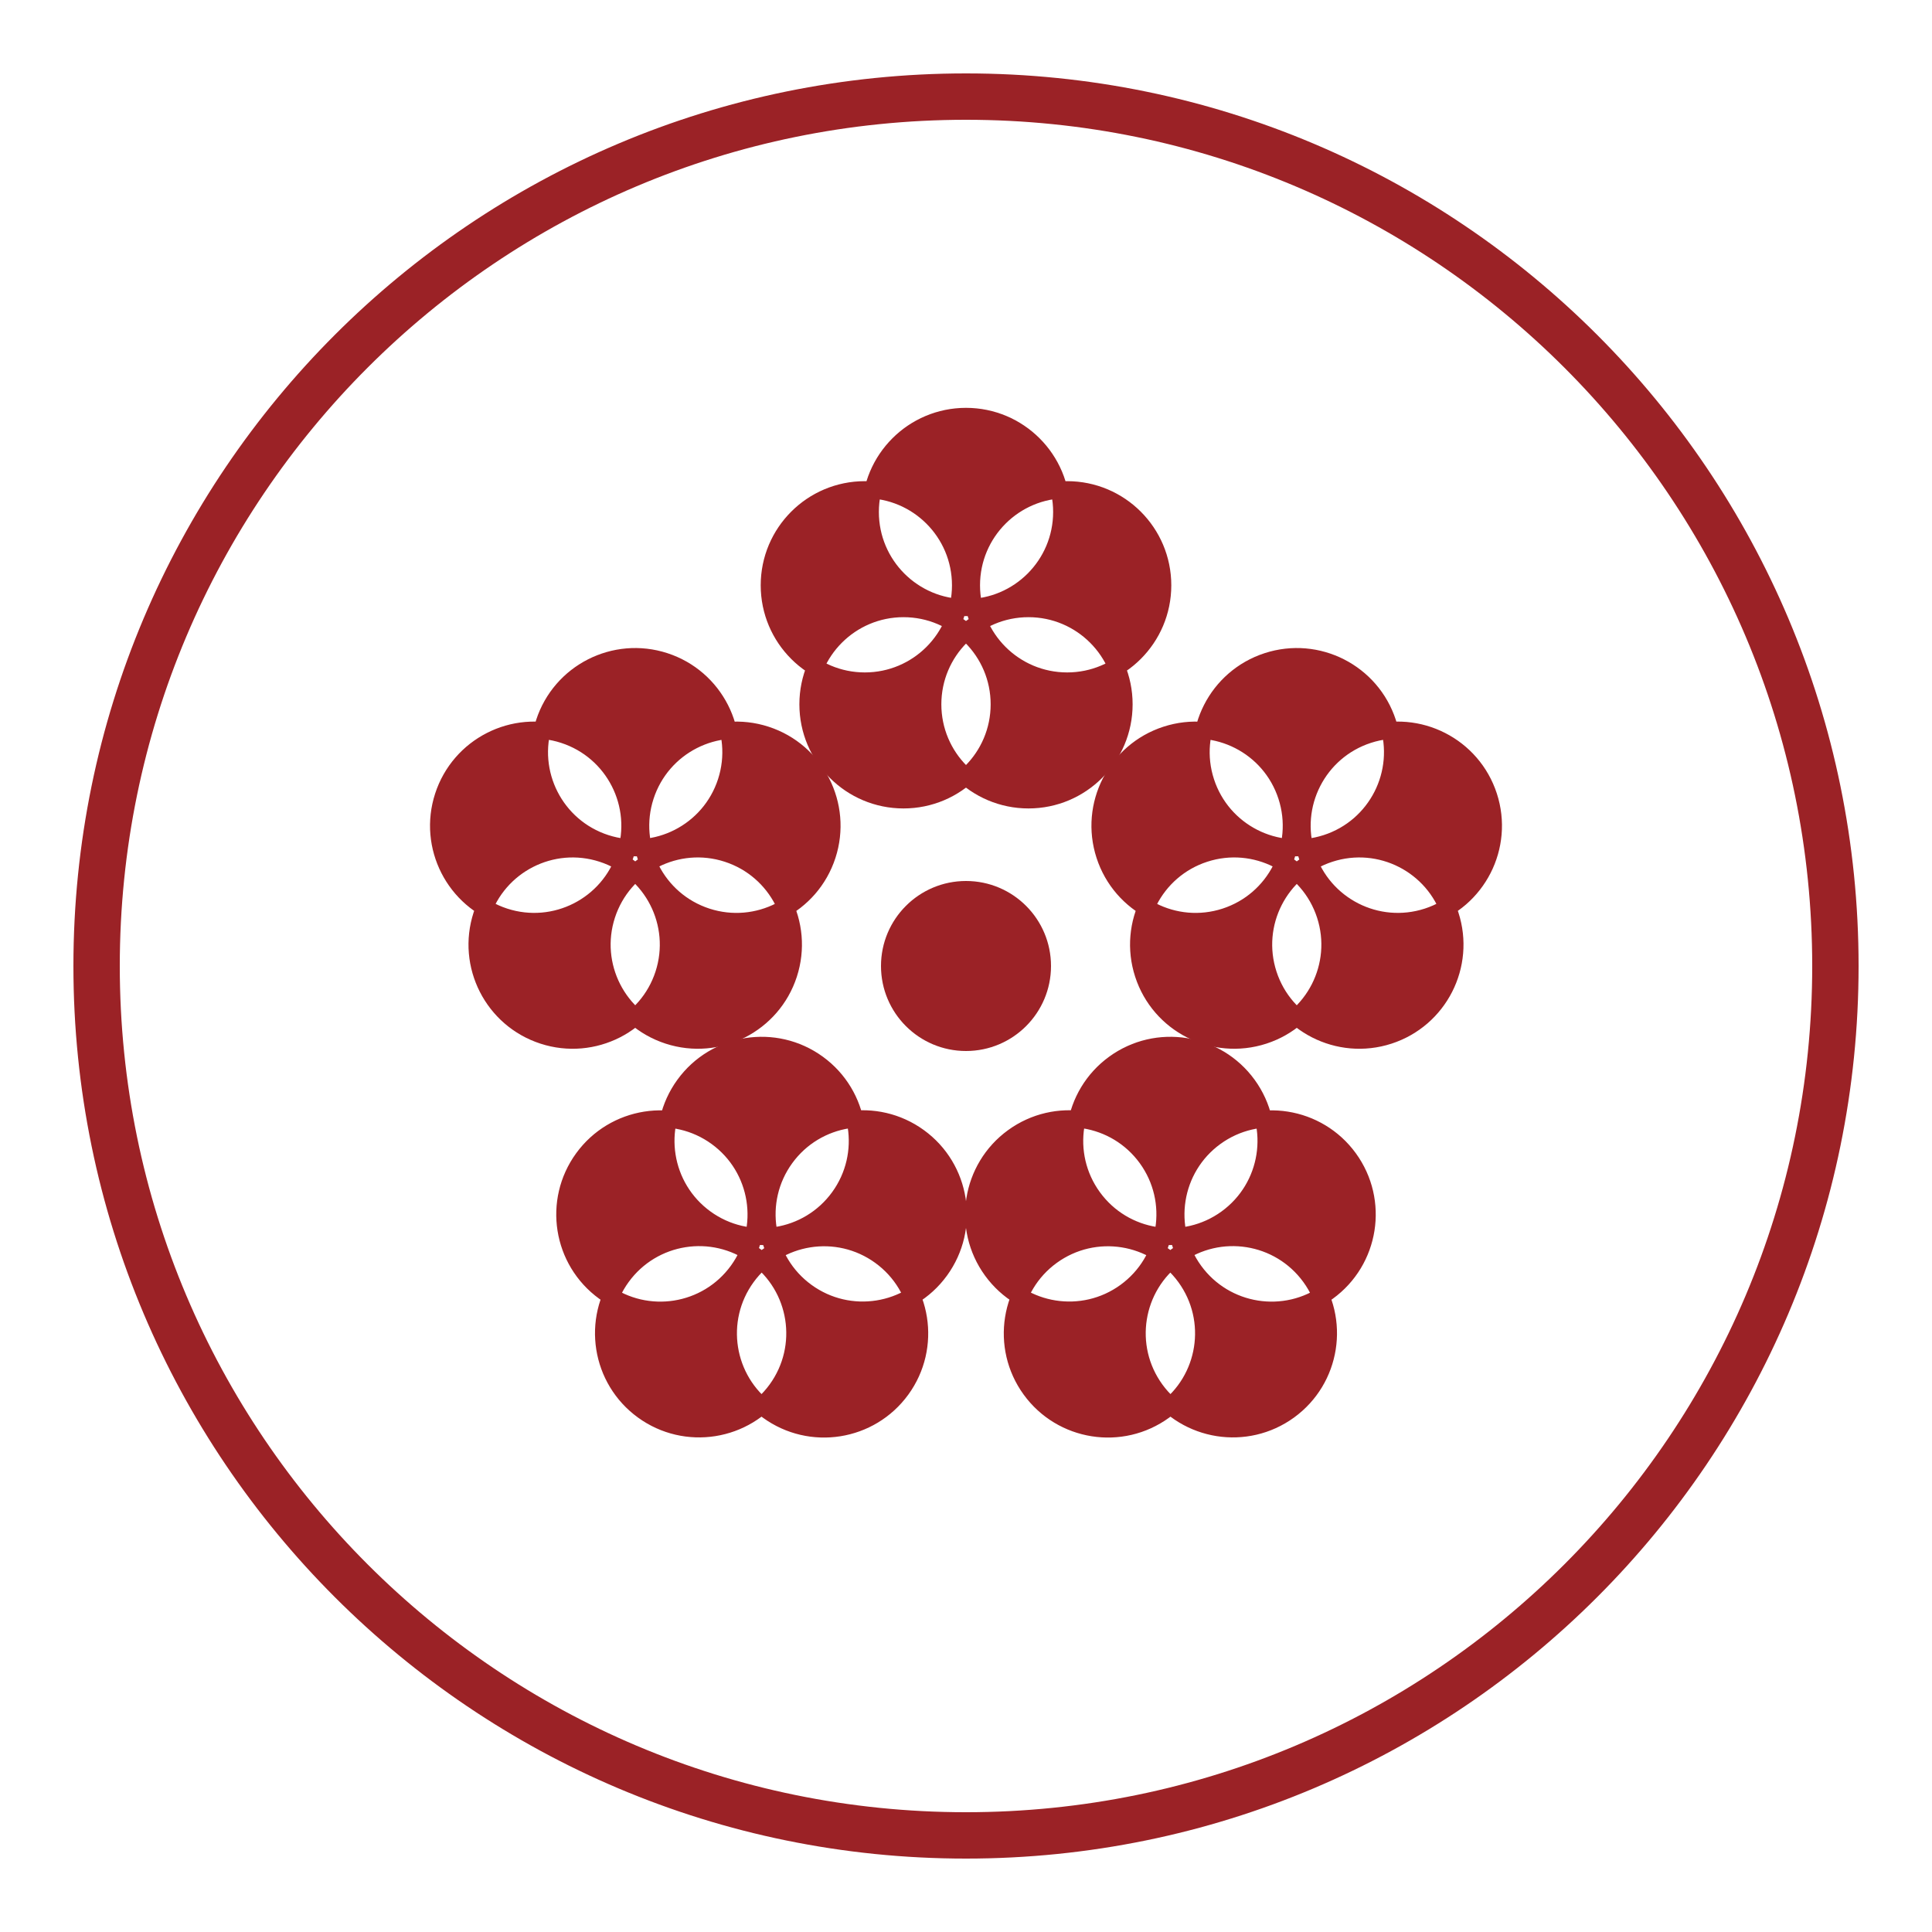
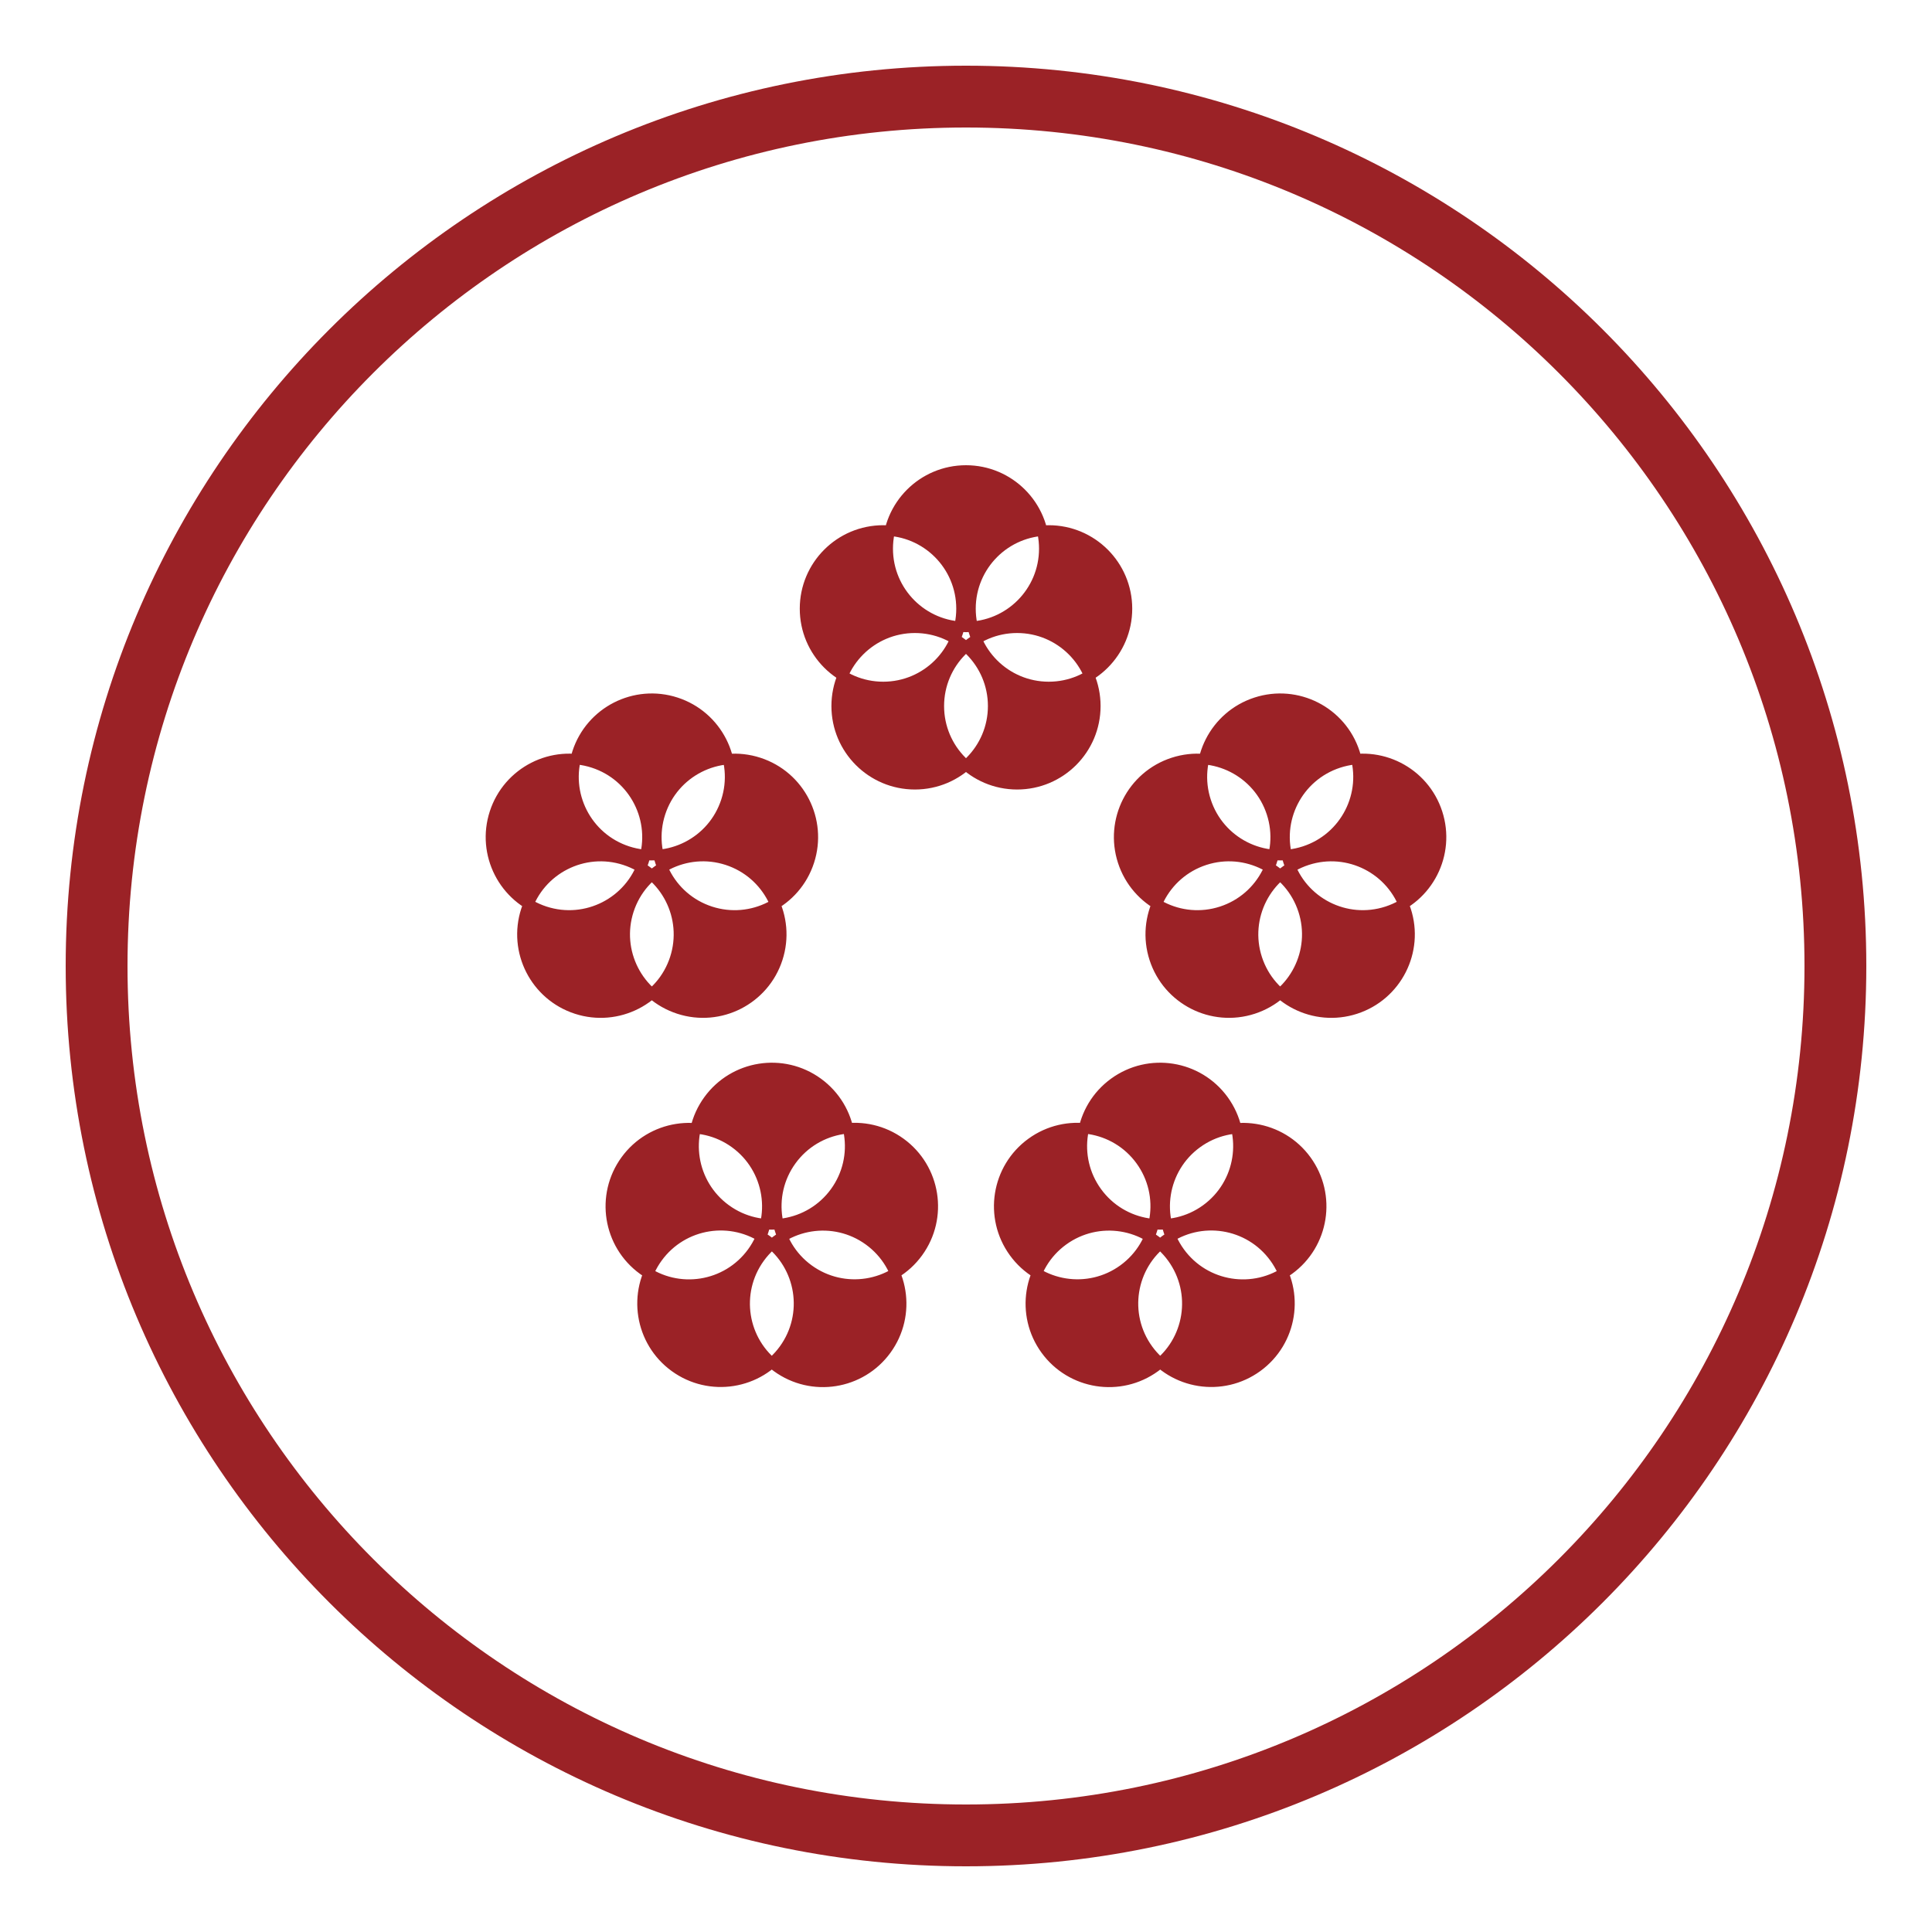
<svg xmlns="http://www.w3.org/2000/svg" viewBox="0 0 100 100" width="100" height="100">
-   <g fill="#9b2226" stroke="#9b2226" stroke-width="0.8">
-     <circle cx="50" cy="50" r="45" fill="none" stroke-width="2.4" />
-     <path transform="translate(50 32) rotate(0) scale(1.1)" d="M4.5 -5 A4.5 4.5 0 1 1 -4.5 -5 A4.5 4.5 0 1 1 4.5 -5 Z M9.26 -1.55 A4.5 4.5 0 1 1 0.26 -1.55 A4.5 4.5 0 1 1 9.26 -1.55 Z M7.44 4.05 A4.5 4.5 0 1 1 -1.56 4.05 A4.5 4.5 0 1 1 7.44 4.05 Z M1.56 4.05 A4.5 4.5 0 1 1 -7.44 4.05 A4.5 4.5 0 1 1 1.56 4.05 Z M-0.26 -1.55 A4.5 4.5 0 1 1 -9.26 -1.55 A4.5 4.5 0 1 1 -0.26 -1.55 Z" fill-rule="evenodd" />
-     <path transform="translate(67.12 44.44) rotate(72) scale(1.1)" d="M4.5 -5 A4.5 4.5 0 1 1 -4.5 -5 A4.5 4.5 0 1 1 4.5 -5 Z M9.26 -1.55 A4.5 4.5 0 1 1 0.26 -1.55 A4.5 4.5 0 1 1 9.26 -1.55 Z M7.44 4.05 A4.5 4.5 0 1 1 -1.56 4.05 A4.5 4.5 0 1 1 7.44 4.05 Z M1.56 4.05 A4.5 4.5 0 1 1 -7.44 4.05 A4.5 4.5 0 1 1 1.56 4.05 Z M-0.26 -1.55 A4.5 4.5 0 1 1 -9.26 -1.55 A4.5 4.5 0 1 1 -0.26 -1.55 Z" fill-rule="evenodd" />
-     <path transform="translate(60.58 64.56) rotate(144) scale(1.1)" d="M4.5 -5 A4.5 4.5 0 1 1 -4.5 -5 A4.5 4.5 0 1 1 4.5 -5 Z M9.26 -1.55 A4.5 4.5 0 1 1 0.26 -1.55 A4.5 4.5 0 1 1 9.26 -1.55 Z M7.44 4.05 A4.5 4.5 0 1 1 -1.56 4.05 A4.5 4.5 0 1 1 7.44 4.05 Z M1.56 4.05 A4.5 4.5 0 1 1 -7.44 4.05 A4.5 4.5 0 1 1 1.56 4.05 Z M-0.26 -1.55 A4.5 4.5 0 1 1 -9.26 -1.55 A4.5 4.5 0 1 1 -0.26 -1.55 Z" fill-rule="evenodd" />
-     <path transform="translate(39.42 64.56) rotate(216) scale(1.1)" d="M4.5 -5 A4.5 4.5 0 1 1 -4.5 -5 A4.5 4.5 0 1 1 4.5 -5 Z M9.26 -1.55 A4.5 4.5 0 1 1 0.26 -1.55 A4.5 4.5 0 1 1 9.26 -1.55 Z M7.44 4.05 A4.5 4.5 0 1 1 -1.56 4.05 A4.5 4.5 0 1 1 7.44 4.05 Z M1.56 4.05 A4.5 4.5 0 1 1 -7.44 4.05 A4.5 4.5 0 1 1 1.56 4.05 Z M-0.26 -1.55 A4.5 4.5 0 1 1 -9.26 -1.55 A4.5 4.5 0 1 1 -0.26 -1.55 Z" fill-rule="evenodd" />
-     <path transform="translate(32.88 44.44) rotate(288) scale(1.1)" d="M4.5 -5 A4.5 4.5 0 1 1 -4.5 -5 A4.5 4.5 0 1 1 4.5 -5 Z M9.26 -1.55 A4.5 4.5 0 1 1 0.26 -1.55 A4.5 4.5 0 1 1 9.26 -1.55 Z M7.44 4.05 A4.5 4.5 0 1 1 -1.56 4.05 A4.5 4.5 0 1 1 7.44 4.05 Z M1.56 4.05 A4.5 4.5 0 1 1 -7.44 4.05 A4.5 4.5 0 1 1 1.56 4.05 Z M-0.26 -1.55 A4.5 4.5 0 1 1 -9.26 -1.55 A4.5 4.5 0 1 1 -0.26 -1.55 Z" fill-rule="evenodd" />
-     <circle cx="50" cy="50" r="4" />
+   <g fill="#9b2226" stroke="#9b2226">
+     <circle cx="50" cy="50" r="45" fill="none" stroke-width="3.2" />
+   </g>
+   <g fill="#9b2226" stroke="#9b2226" stroke-width="0.6">
+     <path transform="translate(50 32.9) rotate(0) scale(0.9)" d="M4.5 -5 A4.5 4.5 0 1 1 -4.5 -5 A4.5 4.5 0 1 1 4.5 -5 Z M9.26 -1.55 A4.5 4.5 0 1 1 0.26 -1.55 A4.5 4.5 0 1 1 9.26 -1.55 Z M7.44 4.05 A4.5 4.5 0 1 1 -1.56 4.05 A4.5 4.5 0 1 1 7.44 4.05 Z M1.56 4.05 A4.5 4.5 0 1 1 -7.44 4.05 A4.5 4.5 0 1 1 1.56 4.05 Z M-0.26 -1.55 A4.5 4.5 0 1 1 -9.26 -1.55 A4.5 4.5 0 1 1 -0.26 -1.55 Z" fill-rule="evenodd" />
+     <path transform="translate(66.26 44.72) rotate(72) scale(0.9)" d="M4.5 -5 A4.5 4.5 0 1 1 -4.5 -5 A4.5 4.5 0 1 1 4.5 -5 Z M9.26 -1.55 A4.5 4.5 0 1 1 0.26 -1.55 A4.5 4.5 0 1 1 9.26 -1.55 Z M7.44 4.05 A4.5 4.5 0 1 1 -1.56 4.05 A4.5 4.5 0 1 1 7.44 4.05 Z M1.56 4.05 A4.5 4.5 0 1 1 -7.44 4.05 A4.5 4.5 0 1 1 1.56 4.05 Z M-0.26 -1.55 A4.5 4.5 0 1 1 -9.26 -1.55 A4.5 4.5 0 1 1 -0.26 -1.55 Z" fill-rule="evenodd" />
+     <path transform="translate(60.05 63.83) rotate(144) scale(0.9)" d="M4.5 -5 A4.5 4.5 0 1 1 -4.5 -5 A4.5 4.5 0 1 1 4.5 -5 Z M9.26 -1.55 A4.5 4.5 0 1 1 0.26 -1.55 A4.5 4.5 0 1 1 9.26 -1.55 Z M7.44 4.05 A4.5 4.5 0 1 1 -1.56 4.05 A4.5 4.5 0 1 1 7.44 4.05 Z M1.56 4.05 A4.5 4.5 0 1 1 -7.44 4.05 A4.5 4.5 0 1 1 1.56 4.05 Z M-0.26 -1.55 A4.5 4.5 0 1 1 -9.26 -1.55 A4.5 4.5 0 1 1 -0.26 -1.55 Z" fill-rule="evenodd" />
+     <path transform="translate(39.95 63.83) rotate(216) scale(0.9)" d="M4.5 -5 A4.5 4.5 0 1 1 -4.5 -5 A4.5 4.5 0 1 1 4.5 -5 Z M9.26 -1.55 A4.5 4.5 0 1 1 0.26 -1.55 A4.5 4.5 0 1 1 9.26 -1.55 Z M7.44 4.05 A4.5 4.5 0 1 1 -1.56 4.05 A4.5 4.5 0 1 1 7.44 4.05 Z M1.56 4.05 A4.5 4.5 0 1 1 -7.44 4.05 A4.5 4.5 0 1 1 1.56 4.05 Z M-0.26 -1.55 A4.5 4.5 0 1 1 -9.26 -1.55 A4.5 4.5 0 1 1 -0.26 -1.55 Z" fill-rule="evenodd" />
+     <path transform="translate(33.74 44.72) rotate(288) scale(0.9)" d="M4.5 -5 A4.5 4.5 0 1 1 -4.5 -5 A4.5 4.5 0 1 1 4.5 -5 Z M9.26 -1.55 A4.5 4.5 0 1 1 0.26 -1.55 A4.5 4.5 0 1 1 9.26 -1.55 Z M7.44 4.05 A4.5 4.5 0 1 1 -1.56 4.05 A4.5 4.5 0 1 1 7.44 4.05 Z M1.56 4.05 A4.5 4.5 0 1 1 -7.44 4.05 A4.5 4.5 0 1 1 1.56 4.05 Z M-0.26 -1.55 A4.5 4.5 0 1 1 -9.26 -1.55 A4.5 4.5 0 1 1 -0.26 -1.55 Z" fill-rule="evenodd" />
  </g>
</svg>
